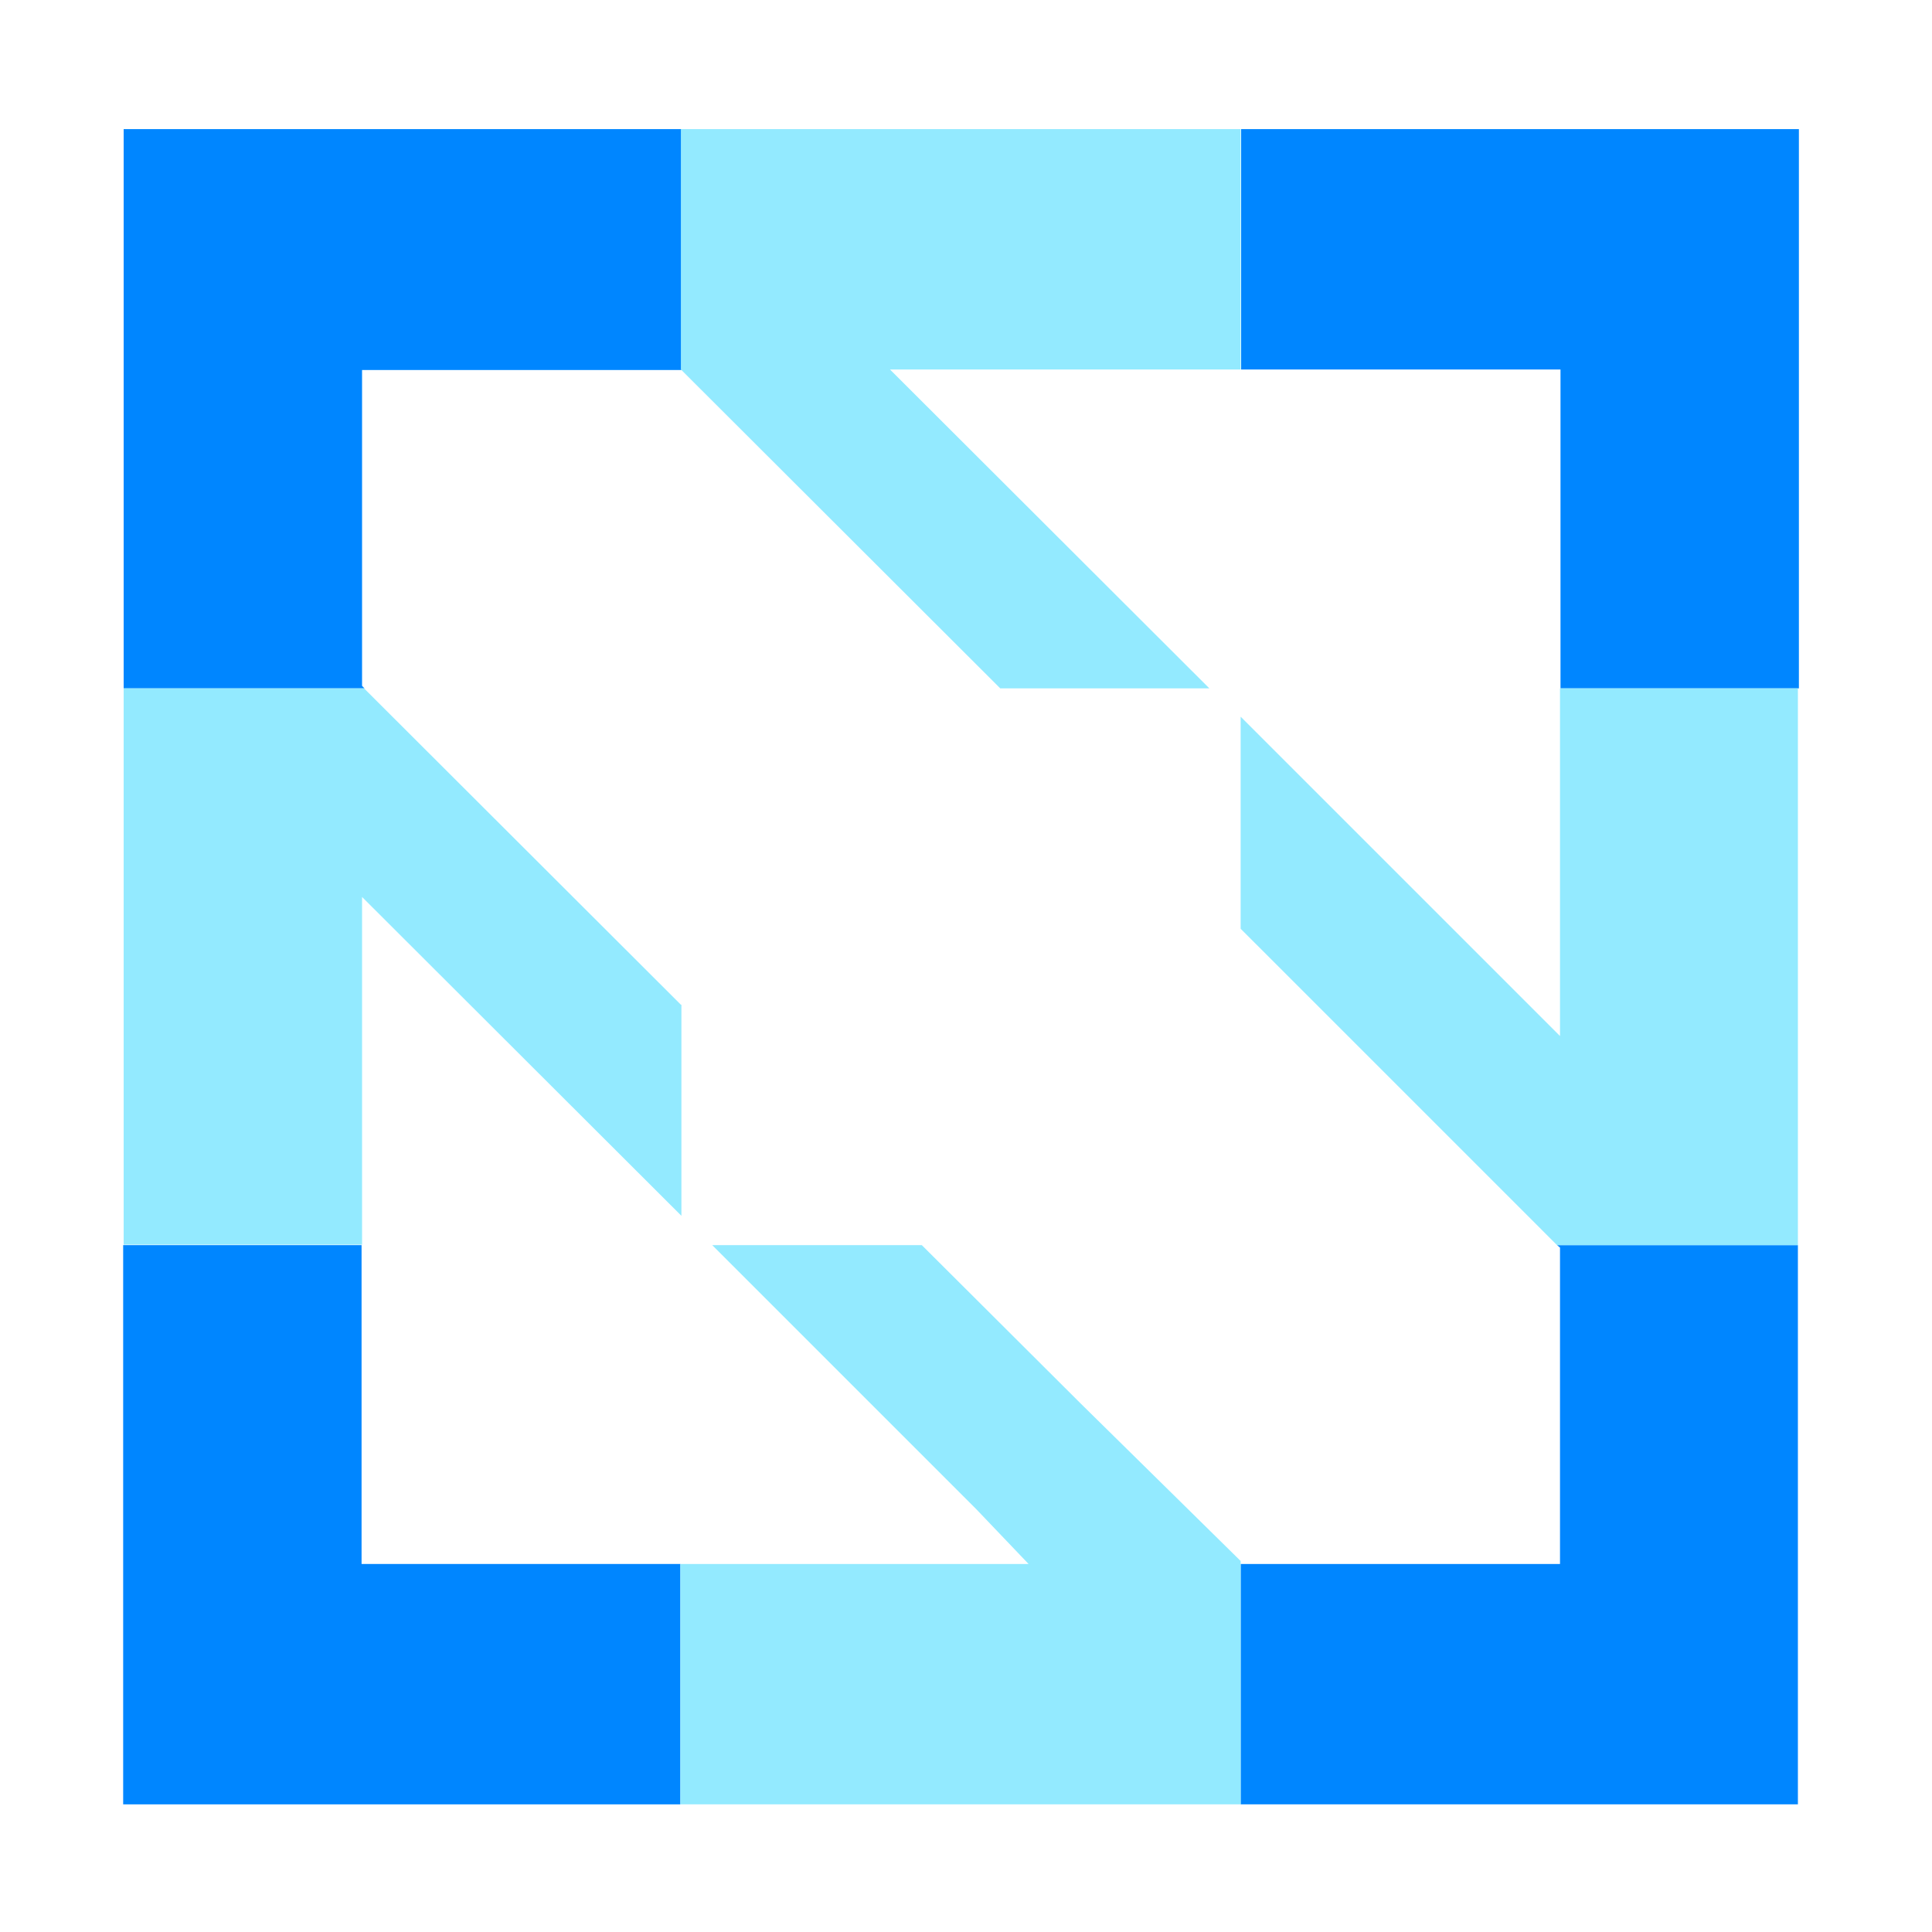
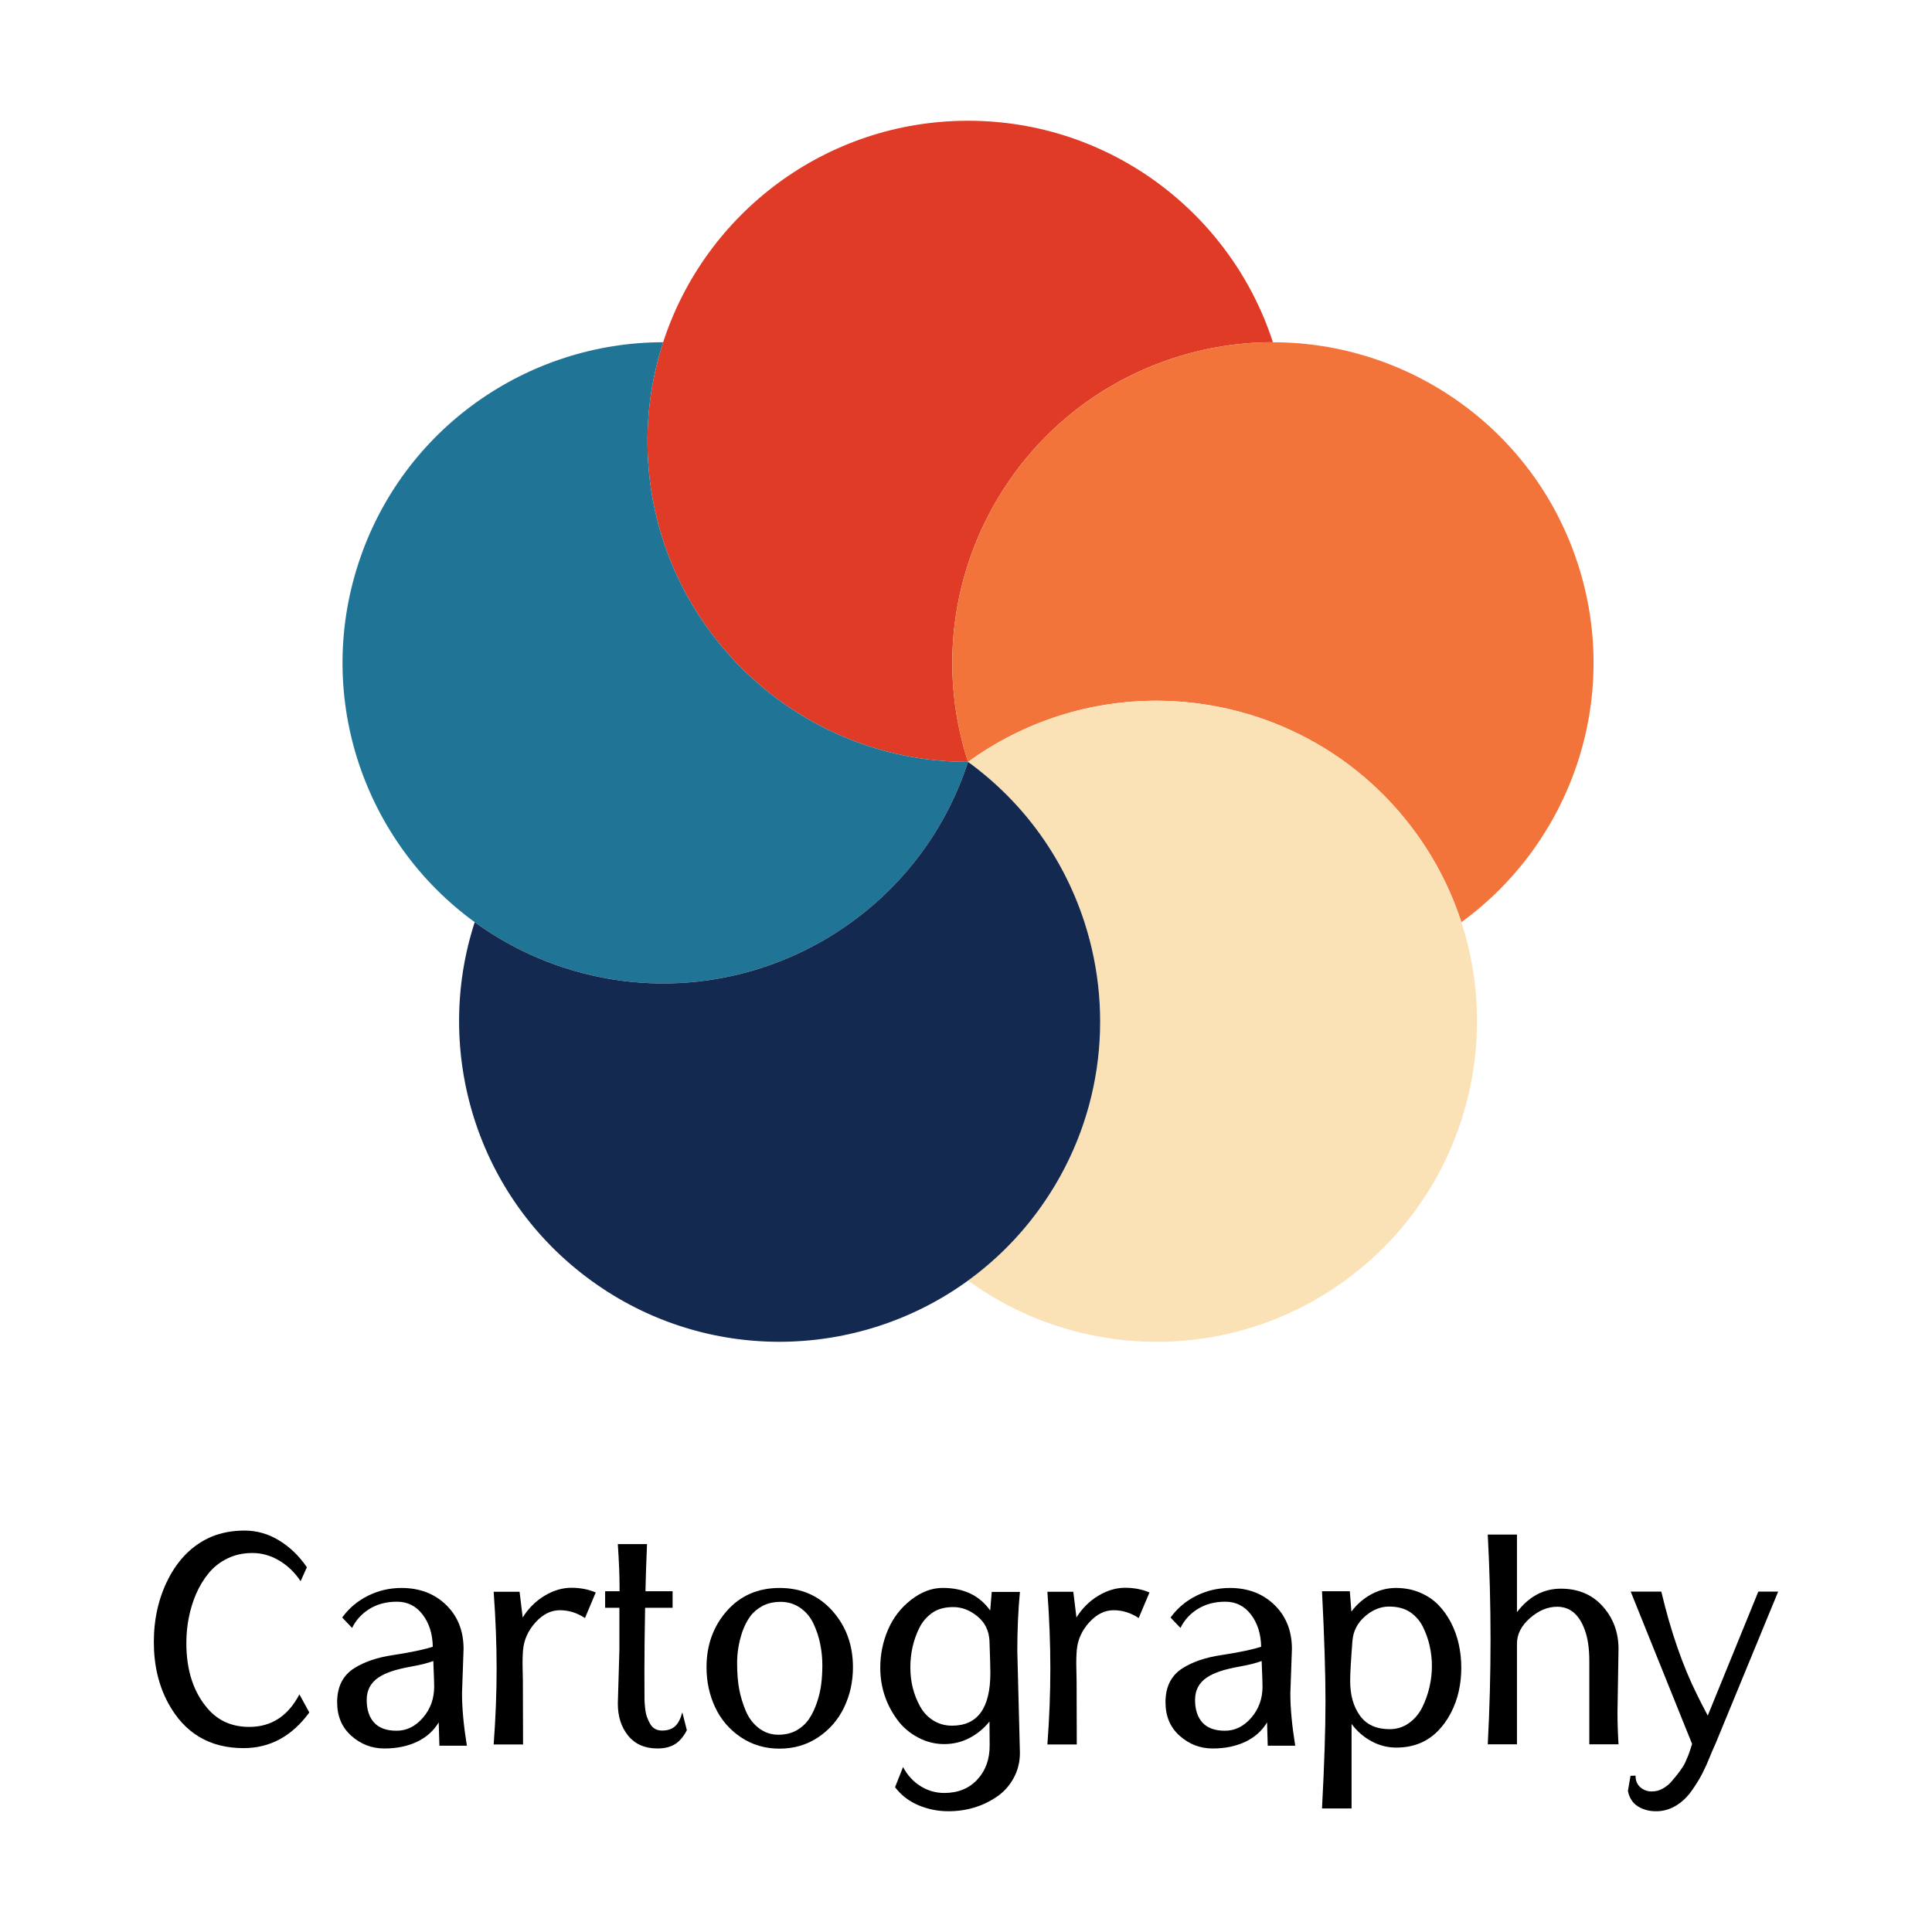
- <svg xmlns="http://www.w3.org/2000/svg" version="1.1" id="a" x="0px" y="0px" viewBox="0 0 389 389" style="enable-background:new 0 0 389 389;" xml:space="preserve">
+ <svg xmlns="http://www.w3.org/2000/svg" version="1.1" id="Layer_1" x="0px" y="0px" viewBox="0 0 160 160" style="enable-background:new 0 0 160 160;" xml:space="preserve">
  <style type="text/css">
- 	.st0{fill:#0086FF;}
- 	.st1{fill:#93EAFF;}
+ 	.st0{fill:#DF3B26;}
+ 	.st1{fill:#207495;}
+ 	.st2{fill:#F2743A;}
+ 	.st3{fill:#FAE2B6;}
+ 	.st4{fill:#14294F;}
</style>
  <g>
-     <path class="st0" d="M72.8,250.7h-48v112.6h112.2v-48.4H72.8V250.7z" />
-     <path class="st0" d="M314.1,251.2v63.7h-64.3v48.4h112.2V250.7h-48.5L314.1,251.2z" />
-     <path class="st0" d="M24.9,138.6h48.5l-0.5-0.5V74.5h64.3V26H24.9V138.6z" />
-     <path class="st0" d="M249.9,26v48.4h64.3v64.2h48V26C362.1,26,249.9,26,249.9,26z" />
-     <path class="st1" d="M243.5,138.6l-64.3-64.2h70.6V26H137.1v48.4l64.3,64.2H243.5z" />
-     <path class="st1" d="M185.6,250.7h-42.2l53.2,53.2l10.5,11h-70.1v48.4h112.8v-49l-32.1-31.6L185.6,250.7z" />
-     <path class="st1" d="M314.1,138.6v70l-11.1-11.1l-53.2-53.2V187l31.6,31.6l32.1,32.1h48.5V138.6H314.1L314.1,138.6z" />
-     <path class="st1" d="M137.1,202.3l-63.8-63.7H24.9v112h48v-70l64.3,64.2V202.3z" />
+     <g>
+       <path class="st0" d="M80.169,10c-11.798,0-21.793,7.698-25.25,18.343c-0.839,2.585-1.299,5.341-1.299,8.205    c0,8.835,4.319,16.656,10.957,21.482c4.379,3.183,9.764,5.066,15.591,5.066c-1.801-5.542-1.675-11.246,0-16.394    c2.539-7.804,8.643-14.329,17.045-17.059c2.724-0.885,5.487-1.3,8.205-1.301C101.962,17.698,91.967,10,80.169,10z" />
+       <path class="st1" d="M64.578,58.03c-6.638-4.826-10.957-12.648-10.957-21.482c0-2.864,0.459-5.62,1.299-8.205    c-11.192-0.002-21.602,7.125-25.248,18.345c-3.646,11.22,0.587,23.105,9.643,29.682c2.199,1.597,4.678,2.885,7.402,3.77    c8.402,2.73,17.176,1.039,23.817-3.782c4.381-3.18,7.835-7.72,9.636-13.263C74.342,63.096,68.957,61.214,64.578,58.03z" />
+       <path class="st2" d="M130.667,46.689c-3.646-11.22-14.056-18.347-25.248-18.345c-2.717,0-5.48,0.415-8.205,1.301    c-8.402,2.73-14.506,9.255-17.045,17.059c-1.675,5.148-1.801,10.851,0,16.394c4.715-3.425,10.178-5.068,15.591-5.066    c8.207,0.003,16.298,3.792,21.491,10.939c1.684,2.317,2.932,4.817,3.772,7.401C130.08,69.793,134.313,57.909,130.667,46.689z" />
+       <path class="st3" d="M121.024,76.371c-0.84-2.584-2.089-5.084-3.772-7.401c-5.193-7.147-13.285-10.937-21.491-10.939    c-5.413-0.002-10.877,1.641-15.591,5.066c4.715,3.425,7.965,8.114,9.636,13.263c2.533,7.806,1.43,16.672-3.763,23.82    c-1.684,2.317-3.675,4.277-5.873,5.875c9.054,6.58,21.665,6.933,31.209-0.001C120.923,99.118,124.484,87.015,121.024,76.371z" />
+       <path class="st4" d="M89.805,76.359c-1.671-5.149-4.921-9.837-9.636-13.263c-1.801,5.542-5.255,10.082-9.636,13.263    c-6.641,4.822-15.414,6.512-23.817,3.782c-2.724-0.885-5.203-2.173-7.402-3.77c-3.46,10.644,0.101,22.747,9.645,29.681    c9.545,6.934,22.155,6.581,31.209,0.001c2.198-1.598,4.19-3.557,5.873-5.875C91.235,93.031,92.339,84.165,89.805,76.359z" />
+     </g>
+     <g>
+       <path d="M20.647,143.015c1.824,0,3.207-0.898,4.148-2.694l0.821,1.498c-1.44,1.969-3.255,2.953-5.444,2.953    c-2.823,0-4.907-1.248-6.251-3.744c-0.787-1.46-1.181-3.14-1.181-5.041c0-1.911,0.394-3.644,1.181-5.199    c0.864-1.69,2.055-2.861,3.572-3.514c0.826-0.346,1.745-0.519,2.758-0.519c1.013,0,1.966,0.271,2.859,0.814    c0.893,0.543,1.661,1.284,2.304,2.225l-0.518,1.152c-0.49-0.73-1.085-1.301-1.786-1.714c-0.701-0.412-1.436-0.619-2.204-0.619    c-0.768,0-1.46,0.152-2.074,0.454c-0.615,0.302-1.128,0.703-1.541,1.203c-0.413,0.499-0.763,1.075-1.051,1.728    c-0.538,1.267-0.807,2.626-0.807,4.076c0,2.257,0.59,4.067,1.771,5.43C18.069,142.511,19.216,143.015,20.647,143.015z" />
+       <path d="M38.391,136.563l-0.129,3.673c0,1.229,0.134,2.674,0.403,4.335h-2.276l-0.057-1.93c-0.423,0.701-1.023,1.237-1.8,1.607    c-0.778,0.369-1.68,0.554-2.708,0.554c-1.028,0-1.935-0.348-2.722-1.044s-1.181-1.625-1.181-2.787    c0-1.286,0.475-2.227,1.426-2.823c0.835-0.528,1.901-0.888,3.197-1.081c1.498-0.23,2.597-0.461,3.298-0.691    c-0.019-1.066-0.3-1.954-0.843-2.665c-0.542-0.71-1.251-1.065-2.124-1.065c-0.874,0-1.633,0.199-2.276,0.597    c-0.643,0.398-1.124,0.924-1.44,1.577l-0.821-0.864c0.566-0.778,1.282-1.38,2.146-1.807c0.864-0.427,1.786-0.641,2.766-0.641    c1.498,0,2.729,0.468,3.694,1.404C37.908,133.847,38.391,135.065,38.391,136.563z M35.957,139.673c0-0.23-0.024-0.936-0.072-2.117    c-0.423,0.164-1.006,0.312-1.75,0.447c-0.744,0.135-1.323,0.274-1.736,0.418c-0.413,0.144-0.759,0.307-1.037,0.489    c-0.662,0.442-0.994,1.064-0.994,1.865c0,0.802,0.204,1.428,0.612,1.88s1.03,0.677,1.865,0.677c0.836,0,1.563-0.36,2.182-1.08    C35.647,141.532,35.957,140.673,35.957,139.673z" />
+       <path d="M49.337,131.882l-0.893,2.117c-0.653-0.432-1.347-0.648-2.081-0.648s-1.407,0.336-2.016,1.008    c-0.61,0.673-0.953,1.436-1.03,2.291c-0.038,0.471-0.05,0.972-0.036,1.505c0.014,0.533,0.022,0.881,0.022,1.044l0.014,5.271    h-2.434c0.163-2.18,0.245-4.275,0.245-6.287s-0.082-4.131-0.245-6.359h2.146l0.259,2.131c0.47-0.758,1.073-1.358,1.807-1.8    c0.735-0.442,1.474-0.663,2.218-0.663S48.732,131.622,49.337,131.882z" />
+       <path d="M51.166,141.085l0.129-4.422v-3.514h-1.181v-1.368h1.195v-0.36c0-0.94-0.048-2.122-0.144-3.543h2.419    c-0.067,1.526-0.11,2.828-0.129,3.903h2.247v1.368h-2.276c-0.039,2.026-0.058,3.757-0.058,5.192c0,1.436,0.002,2.242,0.007,2.419    c0.005,0.178,0.021,0.408,0.05,0.691c0.029,0.284,0.077,0.521,0.144,0.713c0.067,0.192,0.154,0.384,0.259,0.577    c0.211,0.384,0.545,0.576,1.001,0.576c0.456,0,0.814-0.117,1.073-0.353c0.259-0.235,0.461-0.621,0.605-1.159l0.375,1.484    c-0.279,0.537-0.607,0.924-0.987,1.159c-0.379,0.235-0.862,0.352-1.447,0.352c-1.037,0-1.843-0.35-2.42-1.051    C51.454,143.049,51.166,142.16,51.166,141.085z" />
+       <path d="M70.638,138.075c0,1.2-0.245,2.309-0.735,3.327c-0.49,1.018-1.202,1.841-2.139,2.469    c-0.936,0.629-2.004,0.944-3.204,0.944c-1.2,0-2.269-0.314-3.205-0.944c-0.936-0.629-1.645-1.452-2.124-2.469    c-0.48-1.018-0.72-2.127-0.72-3.327c0-1.834,0.559-3.387,1.678-4.659c1.119-1.272,2.576-1.908,4.371-1.908    c1.795,0,3.257,0.636,4.385,1.908C70.074,134.688,70.638,136.241,70.638,138.075z M67.657,140.992    c0.173-0.514,0.29-1.018,0.353-1.512c0.062-0.495,0.093-1.025,0.093-1.592c0-0.566-0.057-1.14-0.173-1.721    c-0.115-0.581-0.3-1.145-0.555-1.693c-0.255-0.547-0.622-0.986-1.102-1.318c-0.48-0.332-1.015-0.497-1.606-0.497    c-0.59,0-1.097,0.113-1.519,0.338c-0.422,0.226-0.763,0.517-1.023,0.872s-0.475,0.778-0.648,1.267    c-0.288,0.854-0.432,1.711-0.432,2.571c0,0.859,0.058,1.591,0.173,2.196c0.115,0.605,0.297,1.203,0.547,1.793    c0.25,0.591,0.612,1.066,1.087,1.426c0.475,0.36,1.008,0.541,1.599,0.541c0.59,0,1.099-0.123,1.527-0.368    c0.427-0.245,0.771-0.561,1.03-0.95C67.268,141.956,67.484,141.505,67.657,140.992z" />
+       <path d="M84.249,136.721l0.216,8.44c0,0.768-0.176,1.469-0.526,2.102c-0.351,0.634-0.809,1.143-1.375,1.527    c-1.181,0.806-2.522,1.209-4.019,1.209c-0.874,0-1.702-0.166-2.485-0.497c-0.783-0.331-1.428-0.828-1.937-1.491l0.663-1.671    c0.365,0.682,0.85,1.21,1.455,1.584c0.605,0.374,1.257,0.562,1.959,0.562c1.142,0,2.057-0.372,2.744-1.117    c0.686-0.744,1.024-1.692,1.015-2.845l-0.013-1.958c-0.462,0.576-1.013,1.032-1.657,1.368c-0.643,0.336-1.345,0.504-2.103,0.504    c-0.759,0-1.483-0.185-2.175-0.555c-0.691-0.37-1.258-0.857-1.7-1.462c-0.941-1.277-1.411-2.717-1.411-4.321    c0-1.085,0.211-2.124,0.634-3.118c0.422-0.994,1.059-1.822,1.908-2.484c0.85-0.663,1.726-0.994,2.629-0.994    c1.738,0,3.049,0.624,3.932,1.872l0.129-1.541h2.333C84.321,133.356,84.249,134.983,84.249,136.721z M82.017,138.55    c0-0.451-0.025-1.334-0.072-2.65c-0.039-0.844-0.37-1.524-0.994-2.038c-0.625-0.513-1.291-0.771-2.002-0.771    c-0.71,0-1.291,0.159-1.743,0.476c-0.452,0.316-0.807,0.73-1.066,1.238c-0.499,1.008-0.749,2.103-0.749,3.284    c0,1.181,0.269,2.257,0.807,3.226c0.259,0.481,0.619,0.867,1.08,1.159c0.461,0.293,0.984,0.439,1.57,0.439    C80.96,142.914,82.017,141.46,82.017,138.55z" />
+       <path d="M95.195,131.882l-0.893,2.117c-0.653-0.432-1.347-0.648-2.082-0.648c-0.734,0-1.406,0.336-2.016,1.008    c-0.609,0.673-0.953,1.436-1.03,2.291c-0.038,0.471-0.05,0.972-0.035,1.505c0.014,0.533,0.021,0.881,0.021,1.044l0.014,5.271    h-2.433c0.163-2.18,0.244-4.275,0.244-6.287s-0.081-4.131-0.244-6.359h2.146l0.259,2.131c0.471-0.758,1.073-1.358,1.808-1.8    c0.734-0.442,1.474-0.663,2.218-0.663C93.915,131.493,94.59,131.622,95.195,131.882z" />
+       <path d="M106.991,136.563l-0.13,3.673c0,1.229,0.135,2.674,0.404,4.335h-2.276l-0.057-1.93c-0.422,0.701-1.023,1.237-1.801,1.607    c-0.778,0.369-1.68,0.554-2.707,0.554c-1.028,0-1.935-0.348-2.722-1.044c-0.788-0.696-1.181-1.625-1.181-2.787    c0-1.286,0.475-2.227,1.426-2.823c0.836-0.528,1.901-0.888,3.198-1.081c1.498-0.23,2.597-0.461,3.298-0.691    c-0.019-1.066-0.3-1.954-0.842-2.665c-0.543-0.71-1.251-1.065-2.124-1.065s-1.633,0.199-2.276,0.597    c-0.643,0.398-1.123,0.924-1.44,1.577l-0.821-0.864c0.567-0.778,1.282-1.38,2.146-1.807c0.864-0.427,1.786-0.641,2.765-0.641    c1.498,0,2.729,0.468,3.694,1.404C106.508,133.847,106.991,135.065,106.991,136.563z M104.557,139.673    c0-0.23-0.024-0.936-0.072-2.117c-0.422,0.164-1.006,0.312-1.75,0.447c-0.744,0.135-1.323,0.274-1.735,0.418    c-0.413,0.144-0.759,0.307-1.037,0.489c-0.663,0.442-0.994,1.064-0.994,1.865c0,0.802,0.204,1.428,0.612,1.88    c0.408,0.451,1.03,0.677,1.865,0.677c0.835,0,1.562-0.36,2.182-1.08C104.247,141.532,104.557,140.673,104.557,139.673z" />
+       <path d="M120.81,136.173c0.139,0.634,0.208,1.282,0.208,1.945c0,0.662-0.069,1.308-0.208,1.937    c-0.139,0.629-0.356,1.227-0.648,1.793c-0.293,0.567-0.651,1.065-1.073,1.498c-0.903,0.922-2.055,1.382-3.457,1.382    c-0.72,0-1.404-0.175-2.052-0.525s-1.198-0.828-1.649-1.433v6.999h-2.448c0.192-3.61,0.288-6.568,0.288-8.872    c0-2.304-0.096-5.343-0.288-9.116h2.304l0.129,1.685c0.452-0.605,1.001-1.083,1.649-1.434c0.648-0.35,1.328-0.525,2.038-0.525    c0.71,0,1.366,0.125,1.966,0.374c0.6,0.25,1.109,0.586,1.527,1.008c0.417,0.423,0.773,0.917,1.066,1.484    C120.454,134.94,120.671,135.54,120.81,136.173z M117.785,141.395c0.264-0.533,0.463-1.092,0.598-1.678    c0.134-0.585,0.202-1.164,0.202-1.735s-0.063-1.133-0.188-1.685c-0.125-0.552-0.312-1.078-0.561-1.577    c-0.25-0.499-0.603-0.902-1.059-1.21c-0.456-0.307-1.037-0.461-1.743-0.461c-0.705,0-1.37,0.271-1.994,0.814    c-0.625,0.543-0.97,1.217-1.037,2.024c-0.125,1.604-0.188,2.712-0.188,3.327c0,1.161,0.269,2.117,0.807,2.866    c0.537,0.749,1.358,1.123,2.463,1.123c0.595,0,1.128-0.168,1.598-0.504C117.154,142.362,117.521,141.927,117.785,141.395z" />
+       <path d="M134.039,136.563l-0.086,5.243c0,0.835,0.029,1.719,0.086,2.65h-2.419v-6.913c0-1.046-0.129-1.91-0.389-2.592    c-0.461-1.257-1.219-1.887-2.275-1.887c-0.788,0-1.539,0.315-2.254,0.944c-0.715,0.629-1.073,1.332-1.073,2.11v8.339h-2.419    c0.154-2.89,0.23-5.787,0.23-8.692c0-2.904-0.077-5.797-0.23-8.677h2.419v6.423c0.988-1.296,2.201-1.944,3.637-1.944    c1.435,0,2.59,0.487,3.463,1.462C133.601,134.002,134.039,135.18,134.039,136.563z" />
+       <path d="M145.618,131.81h1.642l-5.185,12.588c-0.222,0.48-0.399,0.893-0.533,1.239s-0.317,0.746-0.547,1.203    c-0.23,0.456-0.533,0.948-0.907,1.476c-0.374,0.528-0.814,0.94-1.318,1.238c-0.504,0.298-1.044,0.447-1.62,0.447    c-0.577,0-1.081-0.137-1.512-0.41c-0.433-0.274-0.706-0.698-0.821-1.274l0.216-1.253l0.418-0.014    c-0.009,0.403,0.12,0.722,0.389,0.958c0.268,0.235,0.581,0.352,0.936,0.352c0.356,0,0.672-0.084,0.951-0.252    c0.278-0.168,0.489-0.334,0.633-0.497c0.615-0.701,1.01-1.241,1.188-1.62c0.178-0.38,0.317-0.727,0.418-1.045    s0.156-0.49,0.166-0.519l-5.084-12.616h2.535c0.787,3.322,1.781,6.184,2.981,8.584c0.163,0.336,0.451,0.898,0.864,1.685    L145.618,131.81z" />
+     </g>
  </g>
</svg>
